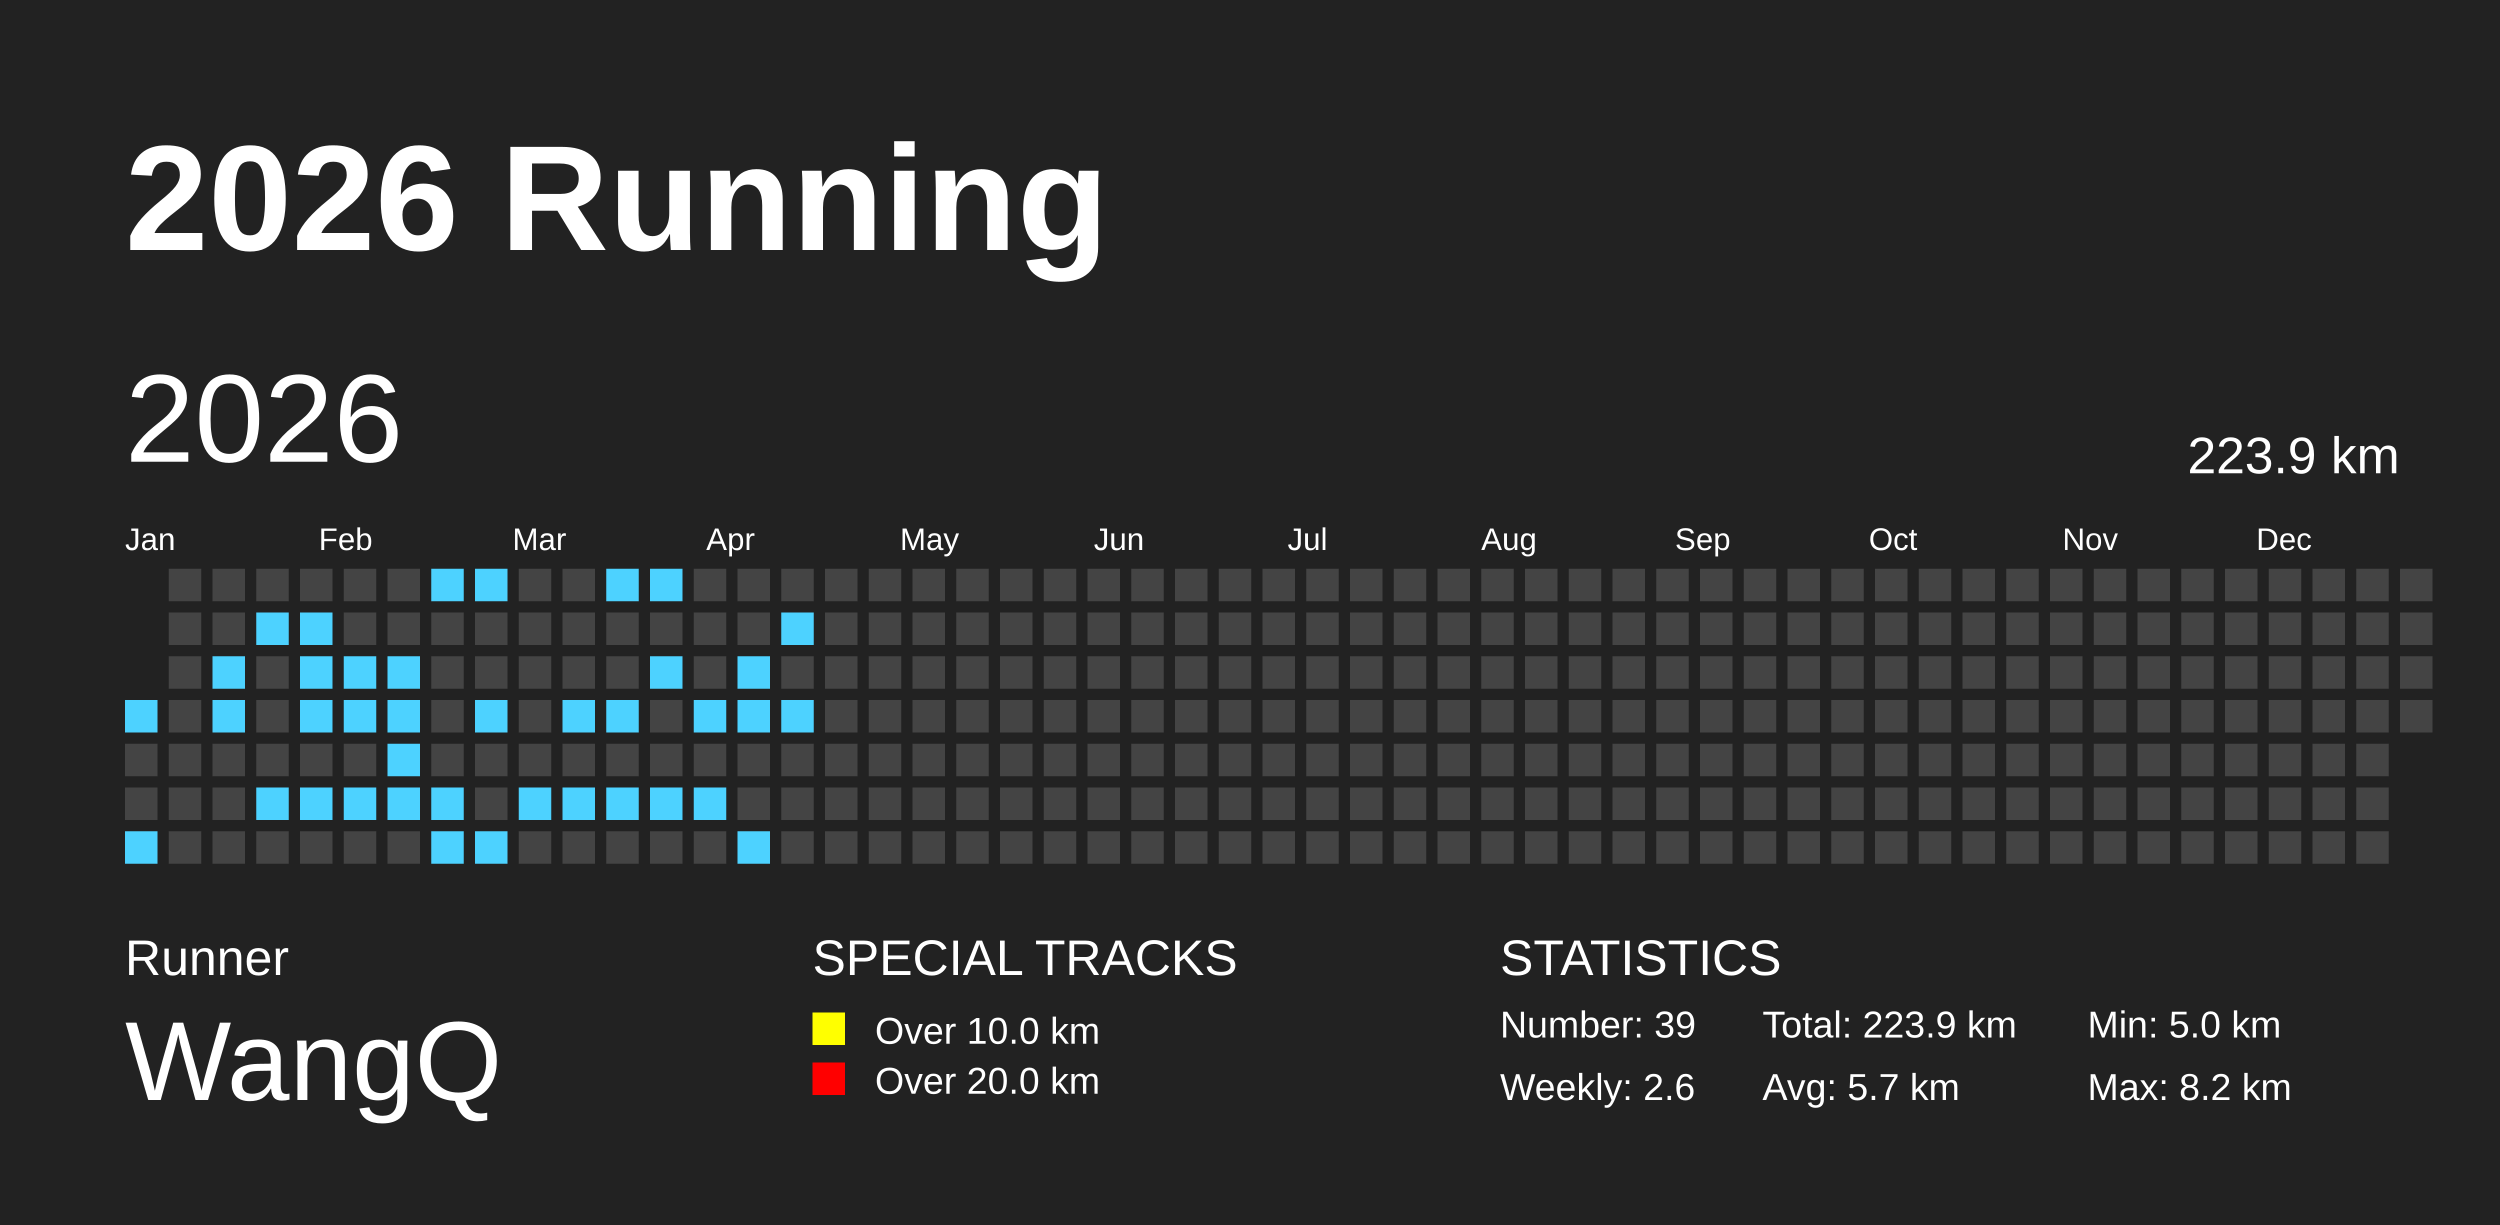
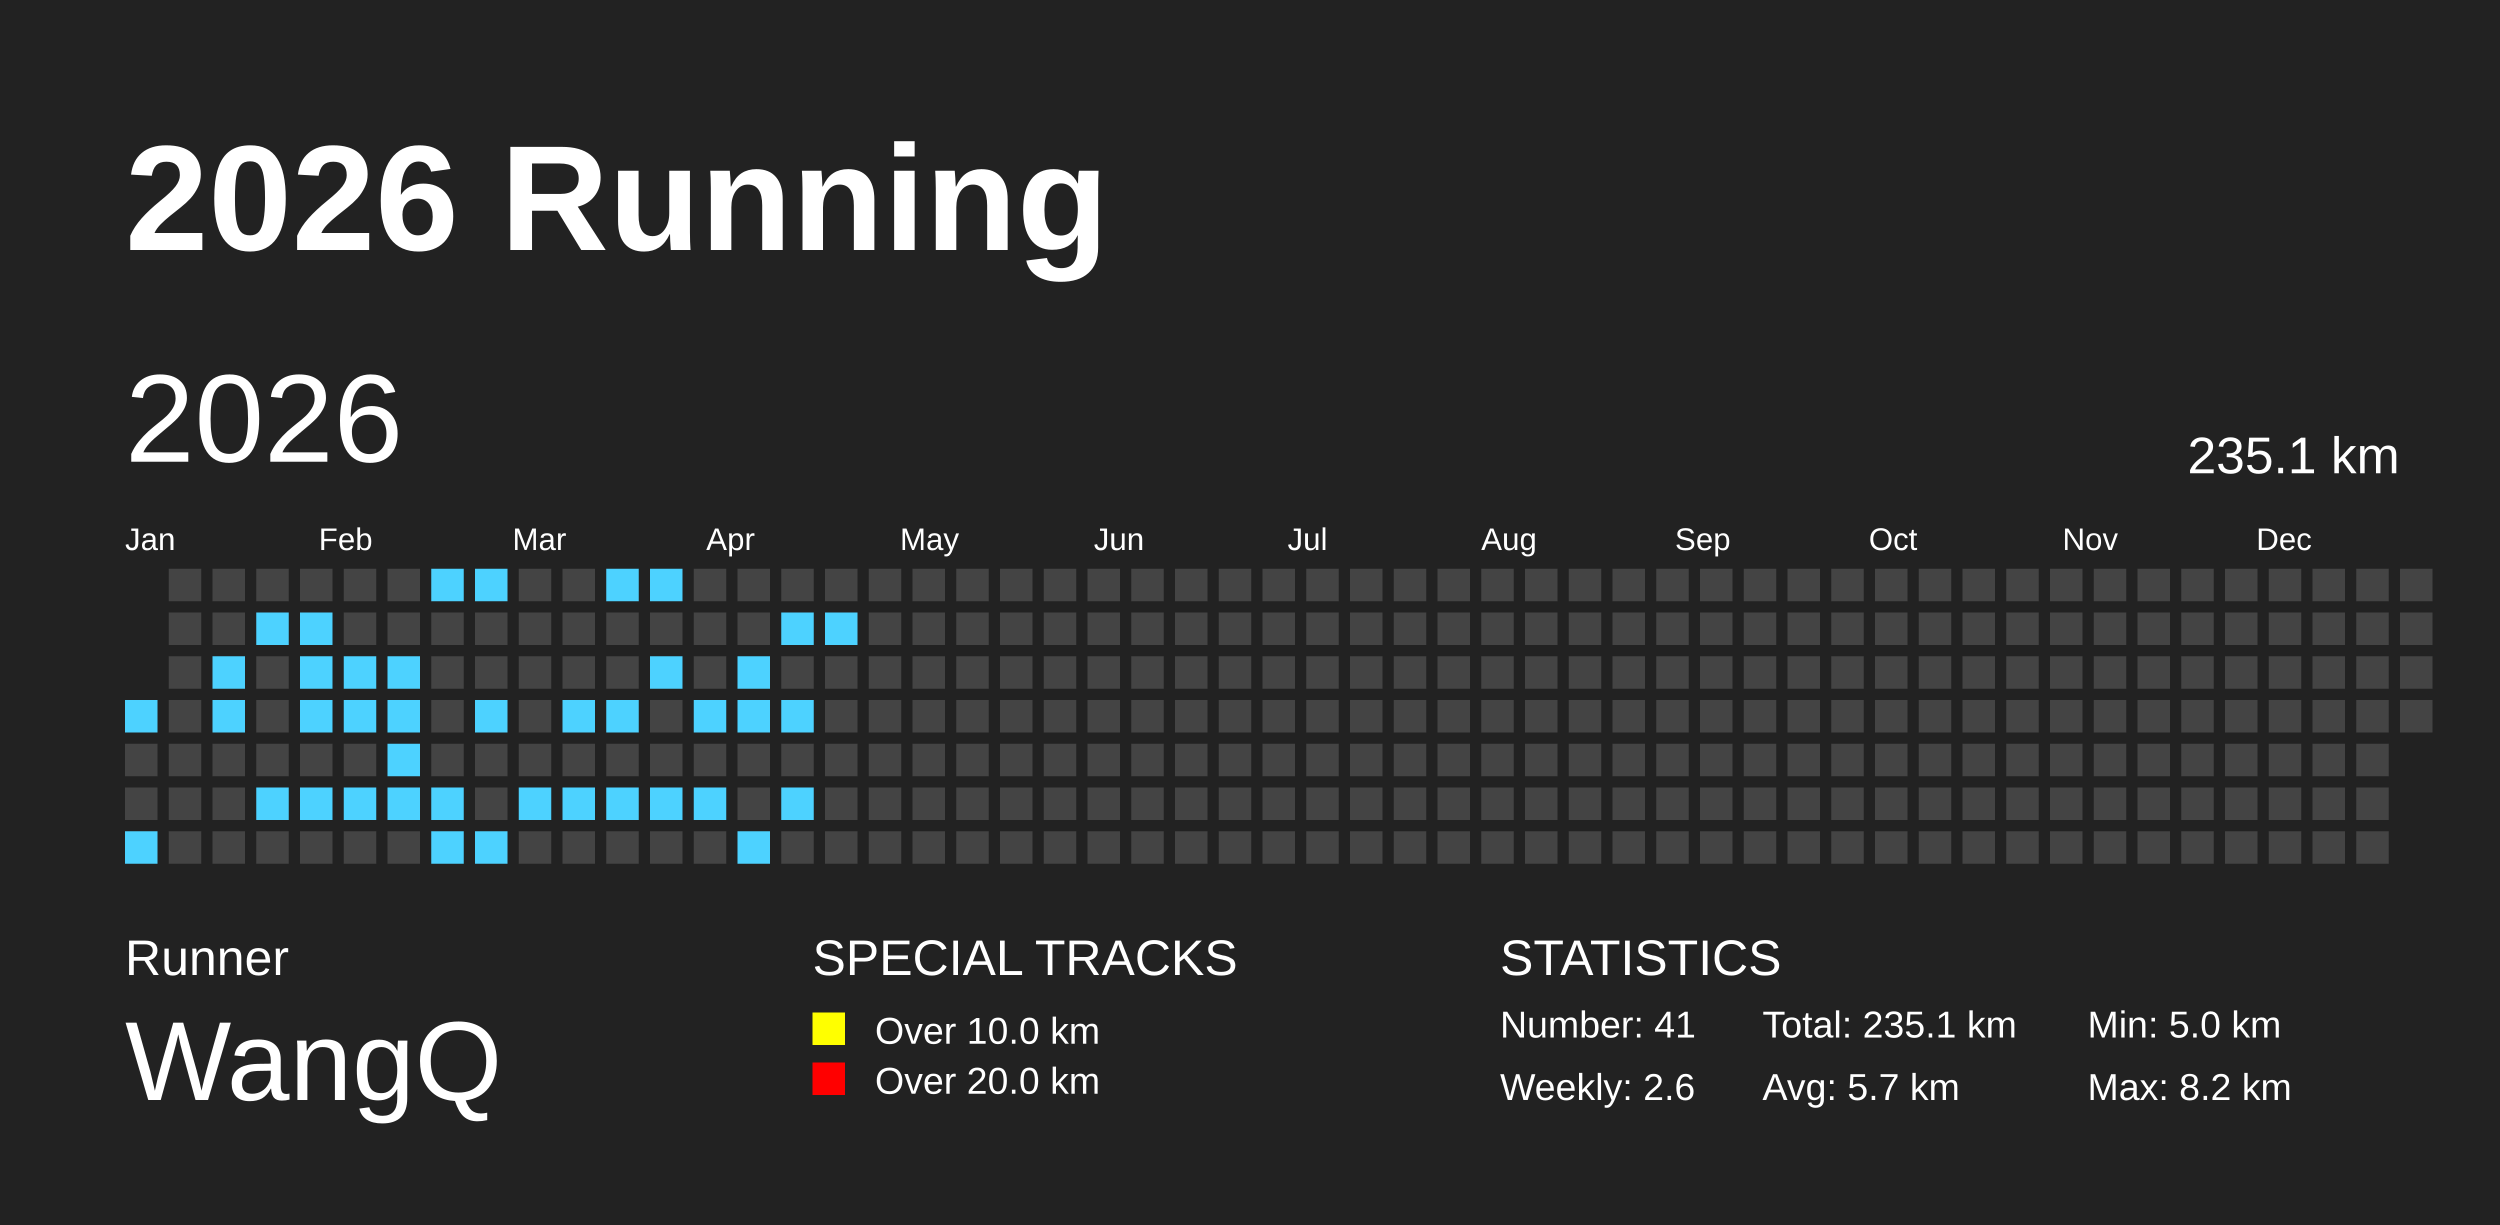
<svg xmlns="http://www.w3.org/2000/svg" baseProfile="full" height="98mm" version="1.1" viewBox="0,0,200,98" width="200mm">
  <defs />
  <rect fill="#222222" height="98" width="200" x="0" y="0" />
  <text fill="#FFFFFF" style="font-size:12px; font-family:Arial; font-weight:bold;" x="10" y="20">2026 Running</text>
  <text fill="#FFFFFF" style="font-size:4px; font-family:Arial" x="10" y="78">Runner</text>
  <text fill="#FFFFFF" style="font-size:9px; font-family:Arial" x="10" y="88">WangQ</text>
  <text fill="#FFFFFF" style="font-size:4px; font-family:Arial" x="65" y="78">SPECIAL TRACKS</text>
  <rect fill="yellow" height="2.6" width="2.6" x="65" y="81" />
  <text fill="#FFFFFF" style="font-size:3px; font-family:Arial" x="70" y="83.5">Over 10.0 km</text>
  <rect fill="red" height="2.6" width="2.6" x="65" y="85" />
  <text fill="#FFFFFF" style="font-size:3px; font-family:Arial" x="70" y="87.5">Over 20.0 km</text>
  <text fill="#FFFFFF" style="font-size:4px; font-family:Arial" x="120" y="78">STATISTICS</text>
-   <text fill="#FFFFFF" style="font-size:3px; font-family:Arial" x="120" y="83">Number: 39</text>
+   <text fill="#FFFFFF" style="font-size:3px; font-family:Arial" x="120" y="83">Number: 41</text>
  <text fill="#FFFFFF" style="font-size:3px; font-family:Arial" x="120" y="88">Weekly: 2.6</text>
-   <text fill="#FFFFFF" style="font-size:3px; font-family:Arial" x="141" y="83">Total: 223.9 km</text>
+   <text fill="#FFFFFF" style="font-size:3px; font-family:Arial" x="141" y="83">Total: 235.1 km</text>
  <text fill="#FFFFFF" style="font-size:3px; font-family:Arial" x="141" y="88">Avg: 5.7 km</text>
  <text fill="#FFFFFF" style="font-size:3px; font-family:Arial" x="167" y="83">Min: 5.0 km</text>
  <text fill="#FFFFFF" style="font-size:3px; font-family:Arial" x="167" y="88">Max: 8.2 km</text>
  <text dominant-baseline="hanging" fill="#FFFFFF" style="font-size:10.0px; font-family:Arial;" x="10" y="30">2026</text>
-   <text dominant-baseline="hanging" fill="#FFFFFF" style="font-size:4.125px; font-family:Arial;" x="175" y="35">223.9 km</text>
+   <text dominant-baseline="hanging" fill="#FFFFFF" style="font-size:4.125px; font-family:Arial;" x="175" y="35">235.1 km</text>
  <text fill="#FFFFFF" style="font-size:2.5px; font-family:Arial" x="10.0" y="44">Jan</text>
  <text fill="#FFFFFF" style="font-size:2.5px; font-family:Arial" x="25.5" y="44">Feb</text>
  <text fill="#FFFFFF" style="font-size:2.5px; font-family:Arial" x="41.0" y="44">Mar</text>
  <text fill="#FFFFFF" style="font-size:2.5px; font-family:Arial" x="56.5" y="44">Apr</text>
  <text fill="#FFFFFF" style="font-size:2.5px; font-family:Arial" x="72.0" y="44">May</text>
  <text fill="#FFFFFF" style="font-size:2.5px; font-family:Arial" x="87.5" y="44">Jun</text>
  <text fill="#FFFFFF" style="font-size:2.5px; font-family:Arial" x="103.0" y="44">Jul</text>
  <text fill="#FFFFFF" style="font-size:2.5px; font-family:Arial" x="118.5" y="44">Aug</text>
  <text fill="#FFFFFF" style="font-size:2.5px; font-family:Arial" x="134.0" y="44">Sep</text>
  <text fill="#FFFFFF" style="font-size:2.5px; font-family:Arial" x="149.5" y="44">Oct</text>
  <text fill="#FFFFFF" style="font-size:2.5px; font-family:Arial" x="165.0" y="44">Nov</text>
  <text fill="#FFFFFF" style="font-size:2.5px; font-family:Arial" x="180.5" y="44">Dec</text>
  <rect fill="#4DD2FF" height="2.6" width="2.6" x="10.0" y="56.0" />
  <rect fill="#444444" height="2.6" width="2.6" x="10.0" y="59.5" />
  <rect fill="#444444" height="2.6" width="2.6" x="10.0" y="63.0" />
  <rect fill="#4DD2FF" height="2.6" width="2.6" x="10.0" y="66.5" />
  <rect fill="#444444" height="2.6" width="2.6" x="13.5" y="45.5" />
  <rect fill="#444444" height="2.6" width="2.6" x="13.5" y="49.0" />
  <rect fill="#444444" height="2.6" width="2.6" x="13.5" y="52.5" />
  <rect fill="#444444" height="2.6" width="2.6" x="13.5" y="56.0" />
  <rect fill="#444444" height="2.6" width="2.6" x="13.5" y="59.5" />
  <rect fill="#444444" height="2.6" width="2.6" x="13.5" y="63.0" />
  <rect fill="#444444" height="2.6" width="2.6" x="13.5" y="66.5" />
  <rect fill="#444444" height="2.6" width="2.6" x="17.0" y="45.5" />
  <rect fill="#444444" height="2.6" width="2.6" x="17.0" y="49.0" />
  <rect fill="#4DD2FF" height="2.6" width="2.6" x="17.0" y="52.5" />
  <rect fill="#4DD2FF" height="2.6" width="2.6" x="17.0" y="56.0" />
  <rect fill="#444444" height="2.6" width="2.6" x="17.0" y="59.5" />
  <rect fill="#444444" height="2.6" width="2.6" x="17.0" y="63.0" />
  <rect fill="#444444" height="2.6" width="2.6" x="17.0" y="66.5" />
  <rect fill="#444444" height="2.6" width="2.6" x="20.5" y="45.5" />
  <rect fill="#4DD2FF" height="2.6" width="2.6" x="20.5" y="49.0" />
  <rect fill="#444444" height="2.6" width="2.6" x="20.5" y="52.5" />
  <rect fill="#444444" height="2.6" width="2.6" x="20.5" y="56.0" />
  <rect fill="#444444" height="2.6" width="2.6" x="20.5" y="59.5" />
  <rect fill="#4DD2FF" height="2.6" width="2.6" x="20.5" y="63.0" />
  <rect fill="#444444" height="2.6" width="2.6" x="20.5" y="66.5" />
  <rect fill="#444444" height="2.6" width="2.6" x="24.0" y="45.5" />
  <rect fill="#4DD2FF" height="2.6" width="2.6" x="24.0" y="49.0" />
  <rect fill="#4DD2FF" height="2.6" width="2.6" x="24.0" y="52.5" />
  <rect fill="#4DD2FF" height="2.6" width="2.6" x="24.0" y="56.0" />
  <rect fill="#444444" height="2.6" width="2.6" x="24.0" y="59.5" />
  <rect fill="#4DD2FF" height="2.6" width="2.6" x="24.0" y="63.0" />
  <rect fill="#444444" height="2.6" width="2.6" x="24.0" y="66.5" />
  <rect fill="#444444" height="2.6" width="2.6" x="27.5" y="45.5" />
  <rect fill="#444444" height="2.6" width="2.6" x="27.5" y="49.0" />
  <rect fill="#4DD2FF" height="2.6" width="2.6" x="27.5" y="52.5" />
  <rect fill="#4DD2FF" height="2.6" width="2.6" x="27.5" y="56.0" />
  <rect fill="#444444" height="2.6" width="2.6" x="27.5" y="59.5" />
  <rect fill="#4DD2FF" height="2.6" width="2.6" x="27.5" y="63.0" />
  <rect fill="#444444" height="2.6" width="2.6" x="27.5" y="66.5" />
  <rect fill="#444444" height="2.6" width="2.6" x="31.0" y="45.5" />
  <rect fill="#444444" height="2.6" width="2.6" x="31.0" y="49.0" />
  <rect fill="#4DD2FF" height="2.6" width="2.6" x="31.0" y="52.5" />
  <rect fill="#4DD2FF" height="2.6" width="2.6" x="31.0" y="56.0" />
  <rect fill="#4DD2FF" height="2.6" width="2.6" x="31.0" y="59.5" />
  <rect fill="#4DD2FF" height="2.6" width="2.6" x="31.0" y="63.0" />
  <rect fill="#444444" height="2.6" width="2.6" x="31.0" y="66.5" />
  <rect fill="#4DD2FF" height="2.6" width="2.6" x="34.5" y="45.5" />
  <rect fill="#444444" height="2.6" width="2.6" x="34.5" y="49.0" />
  <rect fill="#444444" height="2.6" width="2.6" x="34.5" y="52.5" />
  <rect fill="#444444" height="2.6" width="2.6" x="34.5" y="56.0" />
  <rect fill="#444444" height="2.6" width="2.6" x="34.5" y="59.5" />
  <rect fill="#4DD2FF" height="2.6" width="2.6" x="34.5" y="63.0" />
  <rect fill="#4DD2FF" height="2.6" width="2.6" x="34.5" y="66.5" />
  <rect fill="#4DD2FF" height="2.6" width="2.6" x="38.0" y="45.5" />
  <rect fill="#444444" height="2.6" width="2.6" x="38.0" y="49.0" />
  <rect fill="#444444" height="2.6" width="2.6" x="38.0" y="52.5" />
  <rect fill="#4DD2FF" height="2.6" width="2.6" x="38.0" y="56.0" />
  <rect fill="#444444" height="2.6" width="2.6" x="38.0" y="59.5" />
  <rect fill="#444444" height="2.6" width="2.6" x="38.0" y="63.0" />
  <rect fill="#4DD2FF" height="2.6" width="2.6" x="38.0" y="66.5" />
  <rect fill="#444444" height="2.6" width="2.6" x="41.5" y="45.5" />
  <rect fill="#444444" height="2.6" width="2.6" x="41.5" y="49.0" />
  <rect fill="#444444" height="2.6" width="2.6" x="41.5" y="52.5" />
  <rect fill="#444444" height="2.6" width="2.6" x="41.5" y="56.0" />
  <rect fill="#444444" height="2.6" width="2.6" x="41.5" y="59.5" />
  <rect fill="#4DD2FF" height="2.6" width="2.6" x="41.5" y="63.0" />
  <rect fill="#444444" height="2.6" width="2.6" x="41.5" y="66.5" />
  <rect fill="#444444" height="2.6" width="2.6" x="45.0" y="45.5" />
  <rect fill="#444444" height="2.6" width="2.6" x="45.0" y="49.0" />
  <rect fill="#444444" height="2.6" width="2.6" x="45.0" y="52.5" />
  <rect fill="#4DD2FF" height="2.6" width="2.6" x="45.0" y="56.0" />
  <rect fill="#444444" height="2.6" width="2.6" x="45.0" y="59.5" />
  <rect fill="#4DD2FF" height="2.6" width="2.6" x="45.0" y="63.0" />
  <rect fill="#444444" height="2.6" width="2.6" x="45.0" y="66.5" />
  <rect fill="#4DD2FF" height="2.6" width="2.6" x="48.5" y="45.5" />
  <rect fill="#444444" height="2.6" width="2.6" x="48.5" y="49.0" />
  <rect fill="#444444" height="2.6" width="2.6" x="48.5" y="52.5" />
  <rect fill="#4DD2FF" height="2.6" width="2.6" x="48.5" y="56.0" />
  <rect fill="#444444" height="2.6" width="2.6" x="48.5" y="59.5" />
  <rect fill="#4DD2FF" height="2.6" width="2.6" x="48.5" y="63.0" />
  <rect fill="#444444" height="2.6" width="2.6" x="48.5" y="66.5" />
  <rect fill="#4DD2FF" height="2.6" width="2.6" x="52.0" y="45.5" />
  <rect fill="#444444" height="2.6" width="2.6" x="52.0" y="49.0" />
  <rect fill="#4DD2FF" height="2.6" width="2.6" x="52.0" y="52.5" />
  <rect fill="#444444" height="2.6" width="2.6" x="52.0" y="56.0" />
  <rect fill="#444444" height="2.6" width="2.6" x="52.0" y="59.5" />
  <rect fill="#4DD2FF" height="2.6" width="2.6" x="52.0" y="63.0" />
  <rect fill="#444444" height="2.6" width="2.6" x="52.0" y="66.5" />
  <rect fill="#444444" height="2.6" width="2.6" x="55.5" y="45.5" />
  <rect fill="#444444" height="2.6" width="2.6" x="55.5" y="49.0" />
  <rect fill="#444444" height="2.6" width="2.6" x="55.5" y="52.5" />
  <rect fill="#4DD2FF" height="2.6" width="2.6" x="55.5" y="56.0" />
  <rect fill="#444444" height="2.6" width="2.6" x="55.5" y="59.5" />
  <rect fill="#4DD2FF" height="2.6" width="2.6" x="55.5" y="63.0" />
  <rect fill="#444444" height="2.6" width="2.6" x="55.5" y="66.5" />
  <rect fill="#444444" height="2.6" width="2.6" x="59.0" y="45.5" />
  <rect fill="#444444" height="2.6" width="2.6" x="59.0" y="49.0" />
  <rect fill="#4DD2FF" height="2.6" width="2.6" x="59.0" y="52.5" />
  <rect fill="#4DD2FF" height="2.6" width="2.6" x="59.0" y="56.0" />
  <rect fill="#444444" height="2.6" width="2.6" x="59.0" y="59.5" />
  <rect fill="#444444" height="2.6" width="2.6" x="59.0" y="63.0" />
  <rect fill="#4DD2FF" height="2.6" width="2.6" x="59.0" y="66.5" />
  <rect fill="#444444" height="2.6" width="2.6" x="62.5" y="45.5" />
  <rect fill="#4DD2FF" height="2.6" width="2.6" x="62.5" y="49.0" />
  <rect fill="#444444" height="2.6" width="2.6" x="62.5" y="52.5" />
  <rect fill="#4DD2FF" height="2.6" width="2.6" x="62.5" y="56.0" />
  <rect fill="#444444" height="2.6" width="2.6" x="62.5" y="59.5" />
-   <rect fill="#444444" height="2.6" width="2.6" x="62.5" y="63.0" />
+   <rect fill="#4DD2FF" height="2.6" width="2.6" x="62.5" y="63.0" />
  <rect fill="#444444" height="2.6" width="2.6" x="62.5" y="66.5" />
  <rect fill="#444444" height="2.6" width="2.6" x="66.0" y="45.5" />
-   <rect fill="#444444" height="2.6" width="2.6" x="66.0" y="49.0" />
+   <rect fill="#4DD2FF" height="2.6" width="2.6" x="66.0" y="49.0" />
  <rect fill="#444444" height="2.6" width="2.6" x="66.0" y="52.5" />
  <rect fill="#444444" height="2.6" width="2.6" x="66.0" y="56.0" />
  <rect fill="#444444" height="2.6" width="2.6" x="66.0" y="59.5" />
  <rect fill="#444444" height="2.6" width="2.6" x="66.0" y="63.0" />
  <rect fill="#444444" height="2.6" width="2.6" x="66.0" y="66.5" />
  <rect fill="#444444" height="2.6" width="2.6" x="69.5" y="45.5" />
  <rect fill="#444444" height="2.6" width="2.6" x="69.5" y="49.0" />
  <rect fill="#444444" height="2.6" width="2.6" x="69.5" y="52.5" />
  <rect fill="#444444" height="2.6" width="2.6" x="69.5" y="56.0" />
  <rect fill="#444444" height="2.6" width="2.6" x="69.5" y="59.5" />
  <rect fill="#444444" height="2.6" width="2.6" x="69.5" y="63.0" />
  <rect fill="#444444" height="2.6" width="2.6" x="69.5" y="66.5" />
  <rect fill="#444444" height="2.6" width="2.6" x="73.0" y="45.5" />
  <rect fill="#444444" height="2.6" width="2.6" x="73.0" y="49.0" />
  <rect fill="#444444" height="2.6" width="2.6" x="73.0" y="52.5" />
  <rect fill="#444444" height="2.6" width="2.6" x="73.0" y="56.0" />
  <rect fill="#444444" height="2.6" width="2.6" x="73.0" y="59.5" />
  <rect fill="#444444" height="2.6" width="2.6" x="73.0" y="63.0" />
  <rect fill="#444444" height="2.6" width="2.6" x="73.0" y="66.5" />
  <rect fill="#444444" height="2.6" width="2.6" x="76.5" y="45.5" />
  <rect fill="#444444" height="2.6" width="2.6" x="76.5" y="49.0" />
  <rect fill="#444444" height="2.6" width="2.6" x="76.5" y="52.5" />
  <rect fill="#444444" height="2.6" width="2.6" x="76.5" y="56.0" />
  <rect fill="#444444" height="2.6" width="2.6" x="76.5" y="59.5" />
  <rect fill="#444444" height="2.6" width="2.6" x="76.5" y="63.0" />
  <rect fill="#444444" height="2.6" width="2.6" x="76.5" y="66.5" />
  <rect fill="#444444" height="2.6" width="2.6" x="80.0" y="45.5" />
  <rect fill="#444444" height="2.6" width="2.6" x="80.0" y="49.0" />
  <rect fill="#444444" height="2.6" width="2.6" x="80.0" y="52.5" />
  <rect fill="#444444" height="2.6" width="2.6" x="80.0" y="56.0" />
  <rect fill="#444444" height="2.6" width="2.6" x="80.0" y="59.5" />
  <rect fill="#444444" height="2.6" width="2.6" x="80.0" y="63.0" />
  <rect fill="#444444" height="2.6" width="2.6" x="80.0" y="66.5" />
  <rect fill="#444444" height="2.6" width="2.6" x="83.5" y="45.5" />
  <rect fill="#444444" height="2.6" width="2.6" x="83.5" y="49.0" />
  <rect fill="#444444" height="2.6" width="2.6" x="83.5" y="52.5" />
  <rect fill="#444444" height="2.6" width="2.6" x="83.5" y="56.0" />
  <rect fill="#444444" height="2.6" width="2.6" x="83.5" y="59.5" />
  <rect fill="#444444" height="2.6" width="2.6" x="83.5" y="63.0" />
  <rect fill="#444444" height="2.6" width="2.6" x="83.5" y="66.5" />
  <rect fill="#444444" height="2.6" width="2.6" x="87.0" y="45.5" />
  <rect fill="#444444" height="2.6" width="2.6" x="87.0" y="49.0" />
  <rect fill="#444444" height="2.6" width="2.6" x="87.0" y="52.5" />
  <rect fill="#444444" height="2.6" width="2.6" x="87.0" y="56.0" />
  <rect fill="#444444" height="2.6" width="2.6" x="87.0" y="59.5" />
  <rect fill="#444444" height="2.6" width="2.6" x="87.0" y="63.0" />
  <rect fill="#444444" height="2.6" width="2.6" x="87.0" y="66.5" />
  <rect fill="#444444" height="2.6" width="2.6" x="90.5" y="45.5" />
  <rect fill="#444444" height="2.6" width="2.6" x="90.5" y="49.0" />
  <rect fill="#444444" height="2.6" width="2.6" x="90.5" y="52.5" />
  <rect fill="#444444" height="2.6" width="2.6" x="90.5" y="56.0" />
  <rect fill="#444444" height="2.6" width="2.6" x="90.5" y="59.5" />
  <rect fill="#444444" height="2.6" width="2.6" x="90.5" y="63.0" />
  <rect fill="#444444" height="2.6" width="2.6" x="90.5" y="66.5" />
  <rect fill="#444444" height="2.6" width="2.6" x="94.0" y="45.5" />
  <rect fill="#444444" height="2.6" width="2.6" x="94.0" y="49.0" />
  <rect fill="#444444" height="2.6" width="2.6" x="94.0" y="52.5" />
  <rect fill="#444444" height="2.6" width="2.6" x="94.0" y="56.0" />
  <rect fill="#444444" height="2.6" width="2.6" x="94.0" y="59.5" />
  <rect fill="#444444" height="2.6" width="2.6" x="94.0" y="63.0" />
  <rect fill="#444444" height="2.6" width="2.6" x="94.0" y="66.5" />
  <rect fill="#444444" height="2.6" width="2.6" x="97.5" y="45.5" />
  <rect fill="#444444" height="2.6" width="2.6" x="97.5" y="49.0" />
  <rect fill="#444444" height="2.6" width="2.6" x="97.5" y="52.5" />
  <rect fill="#444444" height="2.6" width="2.6" x="97.5" y="56.0" />
  <rect fill="#444444" height="2.6" width="2.6" x="97.5" y="59.5" />
  <rect fill="#444444" height="2.6" width="2.6" x="97.5" y="63.0" />
  <rect fill="#444444" height="2.6" width="2.6" x="97.5" y="66.5" />
  <rect fill="#444444" height="2.6" width="2.6" x="101.0" y="45.5" />
  <rect fill="#444444" height="2.6" width="2.6" x="101.0" y="49.0" />
  <rect fill="#444444" height="2.6" width="2.6" x="101.0" y="52.5" />
  <rect fill="#444444" height="2.6" width="2.6" x="101.0" y="56.0" />
  <rect fill="#444444" height="2.6" width="2.6" x="101.0" y="59.5" />
  <rect fill="#444444" height="2.6" width="2.6" x="101.0" y="63.0" />
  <rect fill="#444444" height="2.6" width="2.6" x="101.0" y="66.5" />
  <rect fill="#444444" height="2.6" width="2.6" x="104.5" y="45.5" />
  <rect fill="#444444" height="2.6" width="2.6" x="104.5" y="49.0" />
  <rect fill="#444444" height="2.6" width="2.6" x="104.5" y="52.5" />
  <rect fill="#444444" height="2.6" width="2.6" x="104.5" y="56.0" />
  <rect fill="#444444" height="2.6" width="2.6" x="104.5" y="59.5" />
  <rect fill="#444444" height="2.6" width="2.6" x="104.5" y="63.0" />
  <rect fill="#444444" height="2.6" width="2.6" x="104.5" y="66.5" />
  <rect fill="#444444" height="2.6" width="2.6" x="108.0" y="45.5" />
  <rect fill="#444444" height="2.6" width="2.6" x="108.0" y="49.0" />
  <rect fill="#444444" height="2.6" width="2.6" x="108.0" y="52.5" />
  <rect fill="#444444" height="2.6" width="2.6" x="108.0" y="56.0" />
  <rect fill="#444444" height="2.6" width="2.6" x="108.0" y="59.5" />
  <rect fill="#444444" height="2.6" width="2.6" x="108.0" y="63.0" />
  <rect fill="#444444" height="2.6" width="2.6" x="108.0" y="66.5" />
  <rect fill="#444444" height="2.6" width="2.6" x="111.5" y="45.5" />
  <rect fill="#444444" height="2.6" width="2.6" x="111.5" y="49.0" />
  <rect fill="#444444" height="2.6" width="2.6" x="111.5" y="52.5" />
  <rect fill="#444444" height="2.6" width="2.6" x="111.5" y="56.0" />
  <rect fill="#444444" height="2.6" width="2.6" x="111.5" y="59.5" />
  <rect fill="#444444" height="2.6" width="2.6" x="111.5" y="63.0" />
  <rect fill="#444444" height="2.6" width="2.6" x="111.5" y="66.5" />
  <rect fill="#444444" height="2.6" width="2.6" x="115.0" y="45.5" />
  <rect fill="#444444" height="2.6" width="2.6" x="115.0" y="49.0" />
  <rect fill="#444444" height="2.6" width="2.6" x="115.0" y="52.5" />
  <rect fill="#444444" height="2.6" width="2.6" x="115.0" y="56.0" />
  <rect fill="#444444" height="2.6" width="2.6" x="115.0" y="59.5" />
  <rect fill="#444444" height="2.6" width="2.6" x="115.0" y="63.0" />
  <rect fill="#444444" height="2.6" width="2.6" x="115.0" y="66.5" />
  <rect fill="#444444" height="2.6" width="2.6" x="118.5" y="45.5" />
  <rect fill="#444444" height="2.6" width="2.6" x="118.5" y="49.0" />
  <rect fill="#444444" height="2.6" width="2.6" x="118.5" y="52.5" />
  <rect fill="#444444" height="2.6" width="2.6" x="118.5" y="56.0" />
  <rect fill="#444444" height="2.6" width="2.6" x="118.5" y="59.5" />
  <rect fill="#444444" height="2.6" width="2.6" x="118.5" y="63.0" />
  <rect fill="#444444" height="2.6" width="2.6" x="118.5" y="66.5" />
  <rect fill="#444444" height="2.6" width="2.6" x="122.0" y="45.5" />
  <rect fill="#444444" height="2.6" width="2.6" x="122.0" y="49.0" />
  <rect fill="#444444" height="2.6" width="2.6" x="122.0" y="52.5" />
  <rect fill="#444444" height="2.6" width="2.6" x="122.0" y="56.0" />
  <rect fill="#444444" height="2.6" width="2.6" x="122.0" y="59.5" />
  <rect fill="#444444" height="2.6" width="2.6" x="122.0" y="63.0" />
  <rect fill="#444444" height="2.6" width="2.6" x="122.0" y="66.5" />
  <rect fill="#444444" height="2.6" width="2.6" x="125.5" y="45.5" />
  <rect fill="#444444" height="2.6" width="2.6" x="125.5" y="49.0" />
  <rect fill="#444444" height="2.6" width="2.6" x="125.5" y="52.5" />
  <rect fill="#444444" height="2.6" width="2.6" x="125.5" y="56.0" />
  <rect fill="#444444" height="2.6" width="2.6" x="125.5" y="59.5" />
  <rect fill="#444444" height="2.6" width="2.6" x="125.5" y="63.0" />
  <rect fill="#444444" height="2.6" width="2.6" x="125.5" y="66.5" />
  <rect fill="#444444" height="2.6" width="2.6" x="129.0" y="45.5" />
  <rect fill="#444444" height="2.6" width="2.6" x="129.0" y="49.0" />
  <rect fill="#444444" height="2.6" width="2.6" x="129.0" y="52.5" />
  <rect fill="#444444" height="2.6" width="2.6" x="129.0" y="56.0" />
  <rect fill="#444444" height="2.6" width="2.6" x="129.0" y="59.5" />
  <rect fill="#444444" height="2.6" width="2.6" x="129.0" y="63.0" />
  <rect fill="#444444" height="2.6" width="2.6" x="129.0" y="66.5" />
  <rect fill="#444444" height="2.6" width="2.6" x="132.5" y="45.5" />
  <rect fill="#444444" height="2.6" width="2.6" x="132.5" y="49.0" />
  <rect fill="#444444" height="2.6" width="2.6" x="132.5" y="52.5" />
  <rect fill="#444444" height="2.6" width="2.6" x="132.5" y="56.0" />
  <rect fill="#444444" height="2.6" width="2.6" x="132.5" y="59.5" />
  <rect fill="#444444" height="2.6" width="2.6" x="132.5" y="63.0" />
  <rect fill="#444444" height="2.6" width="2.6" x="132.5" y="66.5" />
  <rect fill="#444444" height="2.6" width="2.6" x="136.0" y="45.5" />
  <rect fill="#444444" height="2.6" width="2.6" x="136.0" y="49.0" />
  <rect fill="#444444" height="2.6" width="2.6" x="136.0" y="52.5" />
  <rect fill="#444444" height="2.6" width="2.6" x="136.0" y="56.0" />
  <rect fill="#444444" height="2.6" width="2.6" x="136.0" y="59.5" />
  <rect fill="#444444" height="2.6" width="2.6" x="136.0" y="63.0" />
  <rect fill="#444444" height="2.6" width="2.6" x="136.0" y="66.5" />
  <rect fill="#444444" height="2.6" width="2.6" x="139.5" y="45.5" />
  <rect fill="#444444" height="2.6" width="2.6" x="139.5" y="49.0" />
  <rect fill="#444444" height="2.6" width="2.6" x="139.5" y="52.5" />
  <rect fill="#444444" height="2.6" width="2.6" x="139.5" y="56.0" />
  <rect fill="#444444" height="2.6" width="2.6" x="139.5" y="59.5" />
  <rect fill="#444444" height="2.6" width="2.6" x="139.5" y="63.0" />
  <rect fill="#444444" height="2.6" width="2.6" x="139.5" y="66.5" />
  <rect fill="#444444" height="2.6" width="2.6" x="143.0" y="45.5" />
  <rect fill="#444444" height="2.6" width="2.6" x="143.0" y="49.0" />
  <rect fill="#444444" height="2.6" width="2.6" x="143.0" y="52.5" />
  <rect fill="#444444" height="2.6" width="2.6" x="143.0" y="56.0" />
  <rect fill="#444444" height="2.6" width="2.6" x="143.0" y="59.5" />
  <rect fill="#444444" height="2.6" width="2.6" x="143.0" y="63.0" />
  <rect fill="#444444" height="2.6" width="2.6" x="143.0" y="66.5" />
  <rect fill="#444444" height="2.6" width="2.6" x="146.5" y="45.5" />
  <rect fill="#444444" height="2.6" width="2.6" x="146.5" y="49.0" />
  <rect fill="#444444" height="2.6" width="2.6" x="146.5" y="52.5" />
  <rect fill="#444444" height="2.6" width="2.6" x="146.5" y="56.0" />
  <rect fill="#444444" height="2.6" width="2.6" x="146.5" y="59.5" />
  <rect fill="#444444" height="2.6" width="2.6" x="146.5" y="63.0" />
  <rect fill="#444444" height="2.6" width="2.6" x="146.5" y="66.5" />
  <rect fill="#444444" height="2.6" width="2.6" x="150.0" y="45.5" />
  <rect fill="#444444" height="2.6" width="2.6" x="150.0" y="49.0" />
  <rect fill="#444444" height="2.6" width="2.6" x="150.0" y="52.5" />
  <rect fill="#444444" height="2.6" width="2.6" x="150.0" y="56.0" />
  <rect fill="#444444" height="2.6" width="2.6" x="150.0" y="59.5" />
  <rect fill="#444444" height="2.6" width="2.6" x="150.0" y="63.0" />
  <rect fill="#444444" height="2.6" width="2.6" x="150.0" y="66.5" />
  <rect fill="#444444" height="2.6" width="2.6" x="153.5" y="45.5" />
  <rect fill="#444444" height="2.6" width="2.6" x="153.5" y="49.0" />
  <rect fill="#444444" height="2.6" width="2.6" x="153.5" y="52.5" />
  <rect fill="#444444" height="2.6" width="2.6" x="153.5" y="56.0" />
  <rect fill="#444444" height="2.6" width="2.6" x="153.5" y="59.5" />
  <rect fill="#444444" height="2.6" width="2.6" x="153.5" y="63.0" />
  <rect fill="#444444" height="2.6" width="2.6" x="153.5" y="66.5" />
  <rect fill="#444444" height="2.6" width="2.6" x="157.0" y="45.5" />
  <rect fill="#444444" height="2.6" width="2.6" x="157.0" y="49.0" />
  <rect fill="#444444" height="2.6" width="2.6" x="157.0" y="52.5" />
  <rect fill="#444444" height="2.6" width="2.6" x="157.0" y="56.0" />
  <rect fill="#444444" height="2.6" width="2.6" x="157.0" y="59.5" />
  <rect fill="#444444" height="2.6" width="2.6" x="157.0" y="63.0" />
  <rect fill="#444444" height="2.6" width="2.6" x="157.0" y="66.5" />
  <rect fill="#444444" height="2.6" width="2.6" x="160.5" y="45.5" />
  <rect fill="#444444" height="2.6" width="2.6" x="160.5" y="49.0" />
  <rect fill="#444444" height="2.6" width="2.6" x="160.5" y="52.5" />
  <rect fill="#444444" height="2.6" width="2.6" x="160.5" y="56.0" />
  <rect fill="#444444" height="2.6" width="2.6" x="160.5" y="59.5" />
  <rect fill="#444444" height="2.6" width="2.6" x="160.5" y="63.0" />
  <rect fill="#444444" height="2.6" width="2.6" x="160.5" y="66.5" />
  <rect fill="#444444" height="2.6" width="2.6" x="164.0" y="45.5" />
  <rect fill="#444444" height="2.6" width="2.6" x="164.0" y="49.0" />
  <rect fill="#444444" height="2.6" width="2.6" x="164.0" y="52.5" />
  <rect fill="#444444" height="2.6" width="2.6" x="164.0" y="56.0" />
  <rect fill="#444444" height="2.6" width="2.6" x="164.0" y="59.5" />
  <rect fill="#444444" height="2.6" width="2.6" x="164.0" y="63.0" />
  <rect fill="#444444" height="2.6" width="2.6" x="164.0" y="66.5" />
  <rect fill="#444444" height="2.6" width="2.6" x="167.5" y="45.5" />
  <rect fill="#444444" height="2.6" width="2.6" x="167.5" y="49.0" />
  <rect fill="#444444" height="2.6" width="2.6" x="167.5" y="52.5" />
  <rect fill="#444444" height="2.6" width="2.6" x="167.5" y="56.0" />
  <rect fill="#444444" height="2.6" width="2.6" x="167.5" y="59.5" />
  <rect fill="#444444" height="2.6" width="2.6" x="167.5" y="63.0" />
  <rect fill="#444444" height="2.6" width="2.6" x="167.5" y="66.5" />
  <rect fill="#444444" height="2.6" width="2.6" x="171.0" y="45.5" />
  <rect fill="#444444" height="2.6" width="2.6" x="171.0" y="49.0" />
  <rect fill="#444444" height="2.6" width="2.6" x="171.0" y="52.5" />
  <rect fill="#444444" height="2.6" width="2.6" x="171.0" y="56.0" />
  <rect fill="#444444" height="2.6" width="2.6" x="171.0" y="59.5" />
  <rect fill="#444444" height="2.6" width="2.6" x="171.0" y="63.0" />
  <rect fill="#444444" height="2.6" width="2.6" x="171.0" y="66.5" />
  <rect fill="#444444" height="2.6" width="2.6" x="174.5" y="45.5" />
  <rect fill="#444444" height="2.6" width="2.6" x="174.5" y="49.0" />
  <rect fill="#444444" height="2.6" width="2.6" x="174.5" y="52.5" />
  <rect fill="#444444" height="2.6" width="2.6" x="174.5" y="56.0" />
  <rect fill="#444444" height="2.6" width="2.6" x="174.5" y="59.5" />
  <rect fill="#444444" height="2.6" width="2.6" x="174.5" y="63.0" />
  <rect fill="#444444" height="2.6" width="2.6" x="174.5" y="66.5" />
  <rect fill="#444444" height="2.6" width="2.6" x="178.0" y="45.5" />
  <rect fill="#444444" height="2.6" width="2.6" x="178.0" y="49.0" />
  <rect fill="#444444" height="2.6" width="2.6" x="178.0" y="52.5" />
  <rect fill="#444444" height="2.6" width="2.6" x="178.0" y="56.0" />
  <rect fill="#444444" height="2.6" width="2.6" x="178.0" y="59.5" />
  <rect fill="#444444" height="2.6" width="2.6" x="178.0" y="63.0" />
  <rect fill="#444444" height="2.6" width="2.6" x="178.0" y="66.5" />
  <rect fill="#444444" height="2.6" width="2.6" x="181.5" y="45.5" />
  <rect fill="#444444" height="2.6" width="2.6" x="181.5" y="49.0" />
  <rect fill="#444444" height="2.6" width="2.6" x="181.5" y="52.5" />
  <rect fill="#444444" height="2.6" width="2.6" x="181.5" y="56.0" />
  <rect fill="#444444" height="2.6" width="2.6" x="181.5" y="59.5" />
  <rect fill="#444444" height="2.6" width="2.6" x="181.5" y="63.0" />
  <rect fill="#444444" height="2.6" width="2.6" x="181.5" y="66.5" />
  <rect fill="#444444" height="2.6" width="2.6" x="185.0" y="45.5" />
  <rect fill="#444444" height="2.6" width="2.6" x="185.0" y="49.0" />
  <rect fill="#444444" height="2.6" width="2.6" x="185.0" y="52.5" />
  <rect fill="#444444" height="2.6" width="2.6" x="185.0" y="56.0" />
  <rect fill="#444444" height="2.6" width="2.6" x="185.0" y="59.5" />
  <rect fill="#444444" height="2.6" width="2.6" x="185.0" y="63.0" />
  <rect fill="#444444" height="2.6" width="2.6" x="185.0" y="66.5" />
  <rect fill="#444444" height="2.6" width="2.6" x="188.5" y="45.5" />
  <rect fill="#444444" height="2.6" width="2.6" x="188.5" y="49.0" />
  <rect fill="#444444" height="2.6" width="2.6" x="188.5" y="52.5" />
  <rect fill="#444444" height="2.6" width="2.6" x="188.5" y="56.0" />
  <rect fill="#444444" height="2.6" width="2.6" x="188.5" y="59.5" />
  <rect fill="#444444" height="2.6" width="2.6" x="188.5" y="63.0" />
  <rect fill="#444444" height="2.6" width="2.6" x="188.5" y="66.5" />
  <rect fill="#444444" height="2.6" width="2.6" x="192.0" y="45.5" />
  <rect fill="#444444" height="2.6" width="2.6" x="192.0" y="49.0" />
  <rect fill="#444444" height="2.6" width="2.6" x="192.0" y="52.5" />
  <rect fill="#444444" height="2.6" width="2.6" x="192.0" y="56.0" />
</svg>
